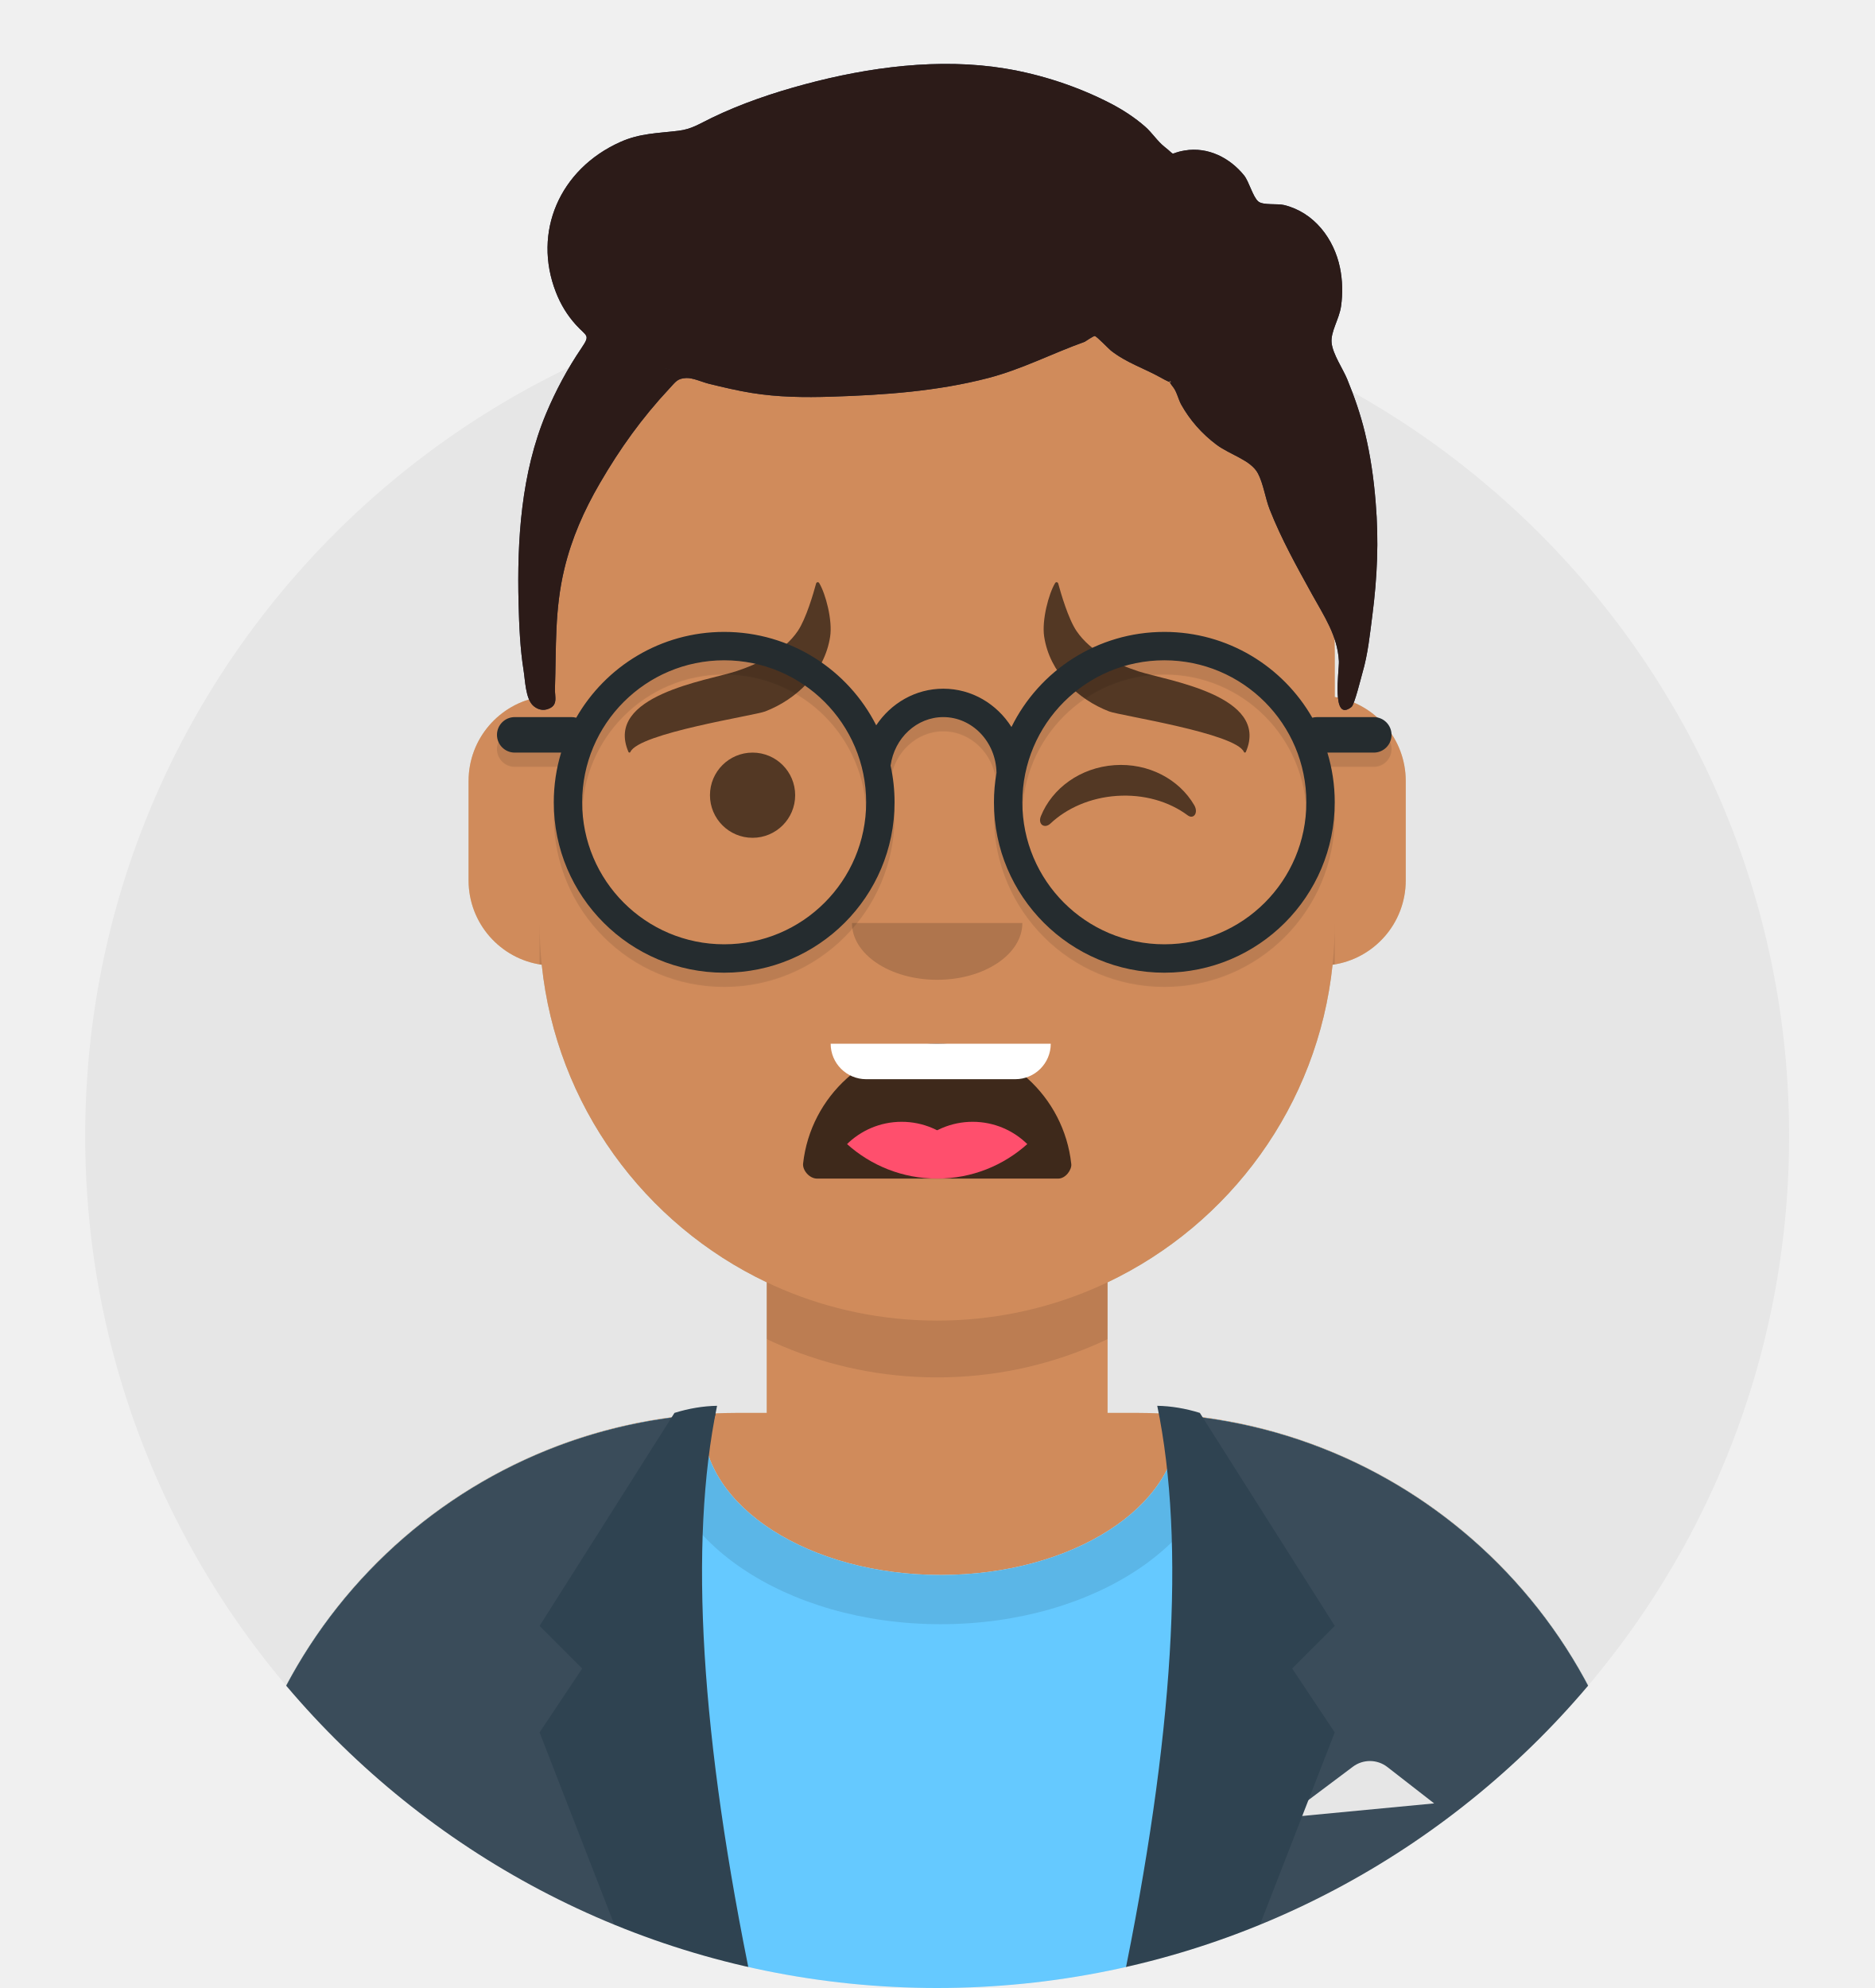
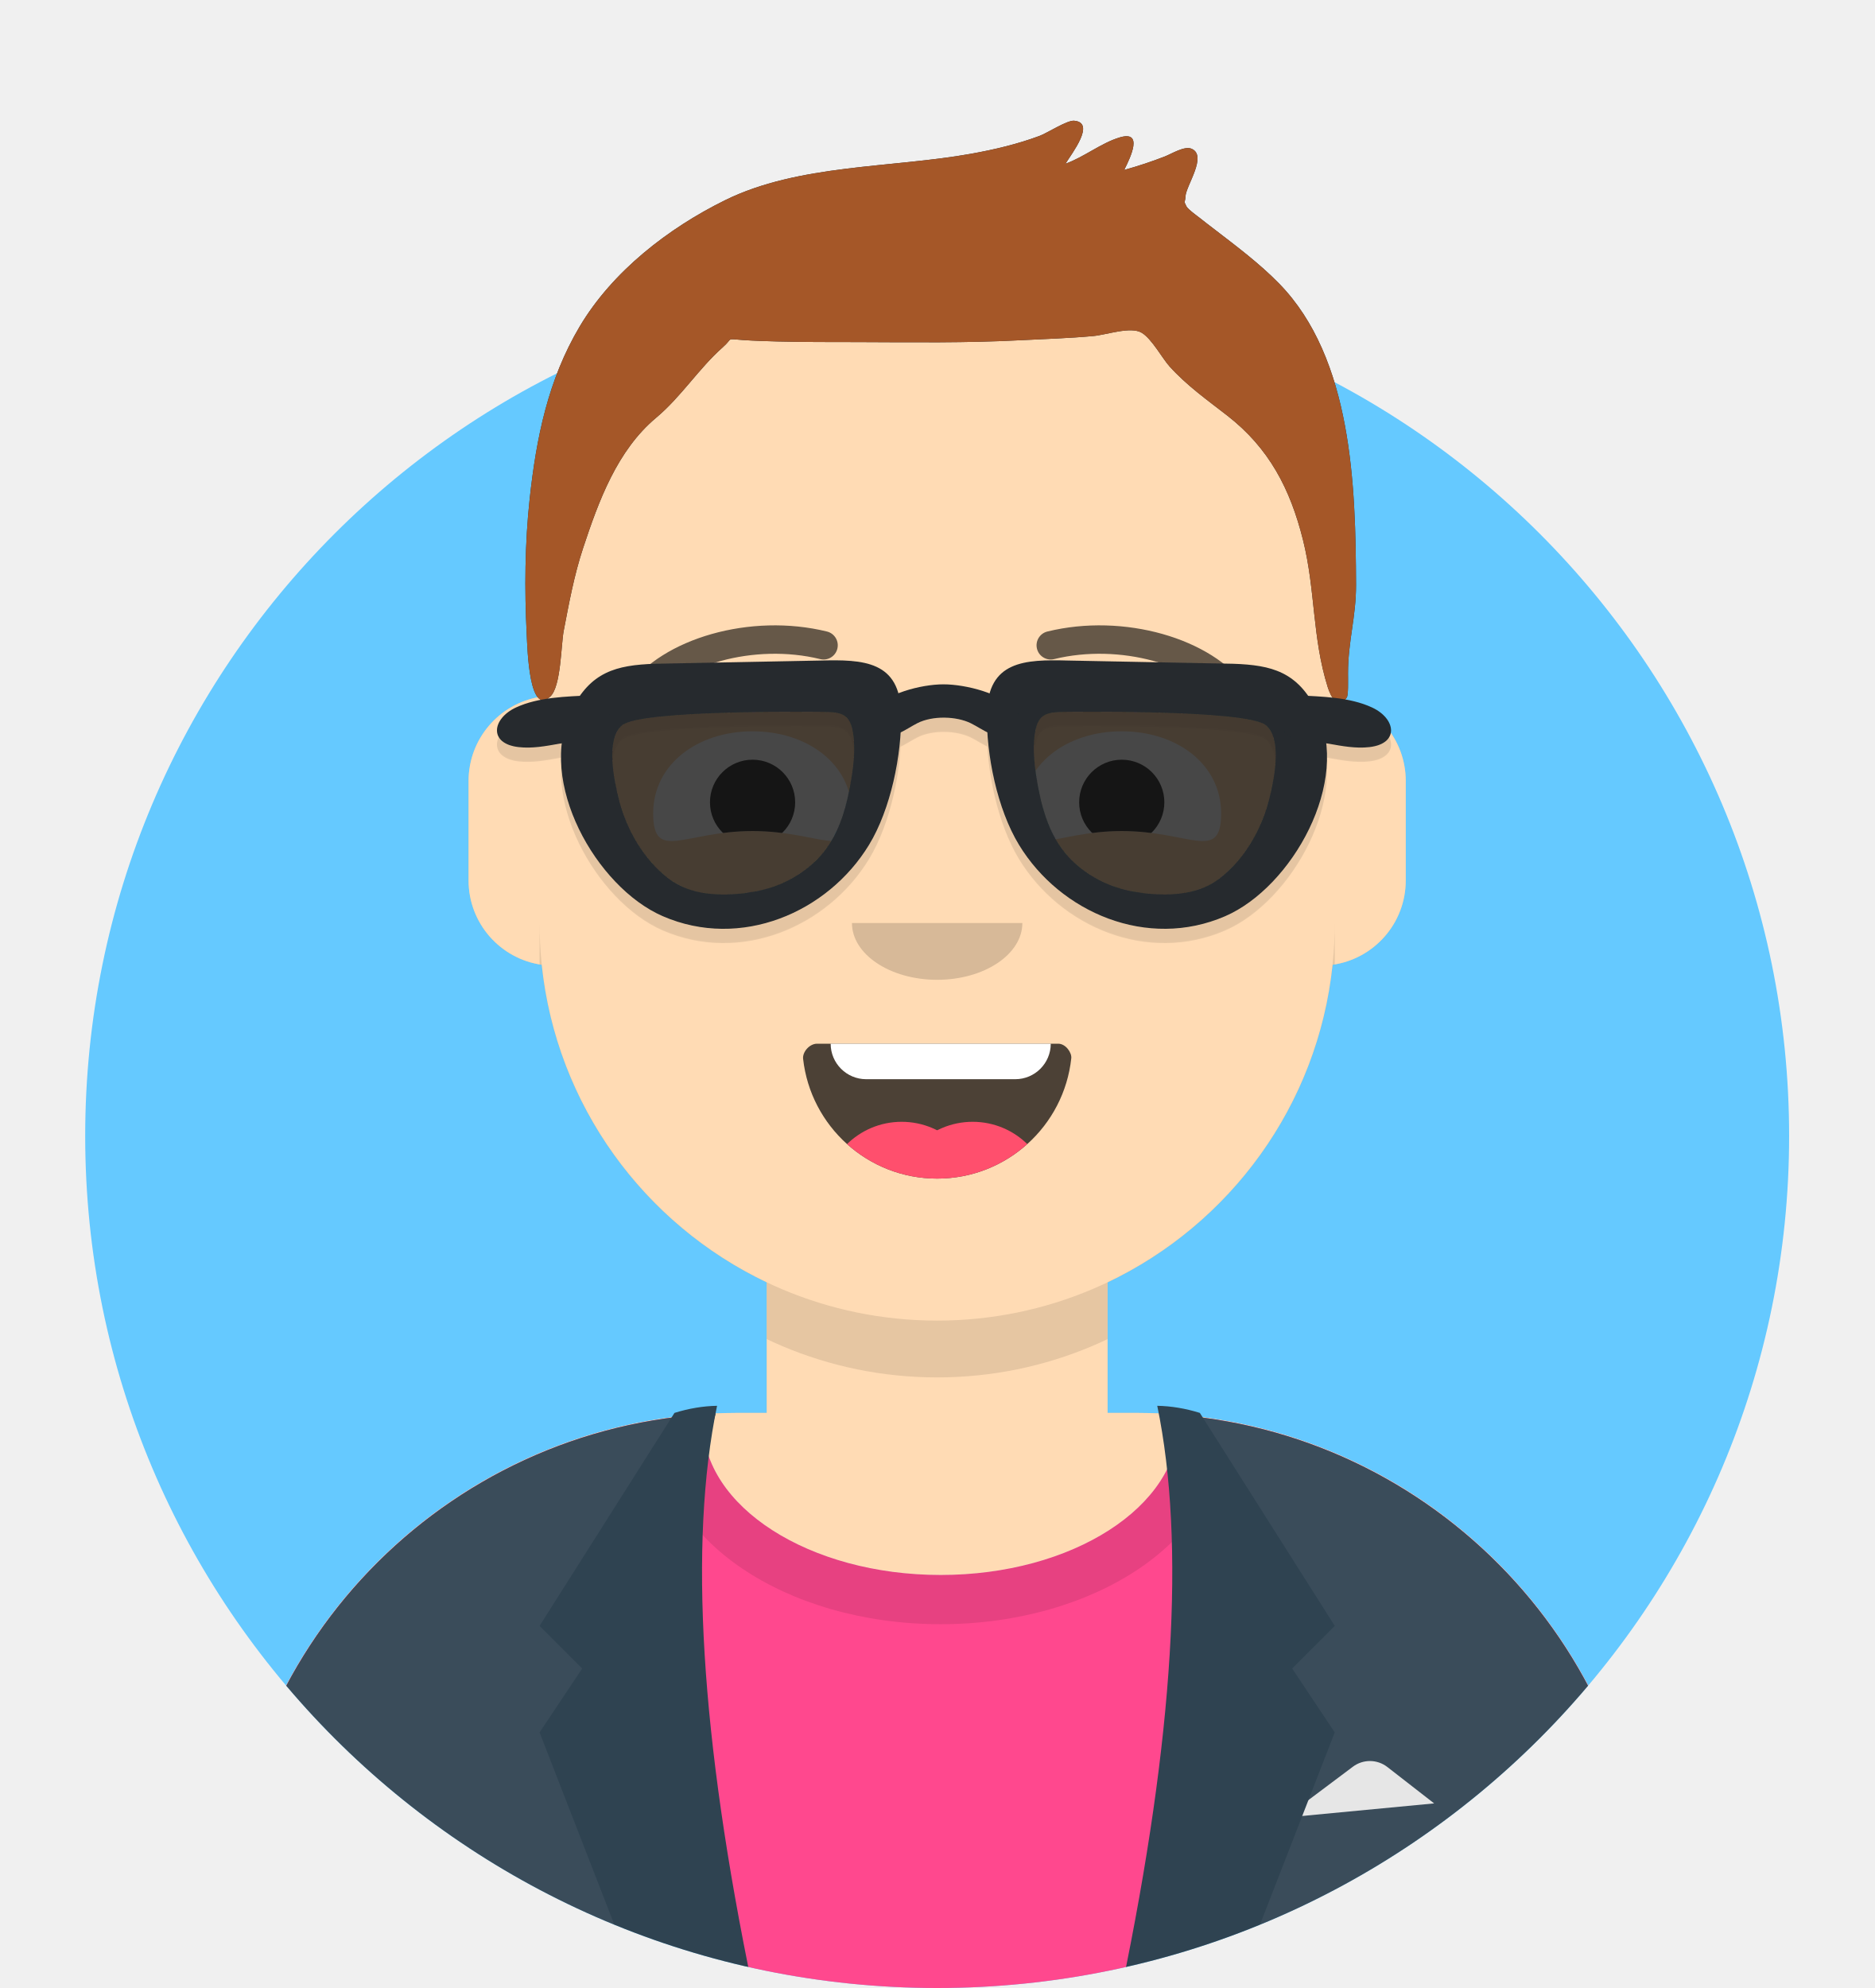
<svg xmlns="http://www.w3.org/2000/svg" xmlns:xlink="http://www.w3.org/1999/xlink" width="264px" height="280px" viewBox="0 0 264 280" version="1.1">
  <defs>
    <circle id="circle_path-1" cx="120" cy="120" r="120" />
    <path d="M-3.19744231e-14,160 L-3.19744231e-14,-1.42108547e-14 L264,-1.42108547e-14 L264,160 L252,160 C252,226.274 198.274,280 132,280 C65.726,280 12,226.274 12,160 L12,160 L-3.19744231e-14,160 Z" id="circle_path-3" />
    <path d="M100,0 C130.928,-5.68137151e-15 156,25.072 156,56 L156.001,62.166 C161.676,63.119 166,68.054 166,74 L166,88 C166,94.052 161.519,99.058 155.694,99.881 C153.628,119.686 141.238,136.422 124.001,144.61 L124,163 L128,163 C167.765,163 200,195.235 200,235 L200,244 L0,244 L0,235 C-4.86974701e-15,195.235 32.235,163 72,163 L76,163 L76,144.611 C58.763,136.422 46.372,119.687 44.305,99.881 C38.481,99.058 34,94.052 34,88 L34,74 C34,68.054 38.325,63.118 44,62.166 L44,56 C44,25.072 69.072,5.68137151e-15 100,0 Z" id="circle_path-5" />
    <path d="M83,36.348 C83,52.629 105.162,65.828 132.5,65.828 C159.838,65.828 182,52.629 182,36.348 C182,34.985 181.845,33.645 181.544,32.331 C210.784,41.488 232,68.792 232,101.052 L232,110 L32,110 L32,101.052 C32,68.397 53.739,40.82 83.534,32.002 C83.182,33.421 83,34.871 83,36.348 Z" id="circle_path-7" />
    <rect id="circle_path-9" x="0" y="0" width="264" height="280" />
    <path d="M74,0 C114.869,0 148,33.131 148,74 L148,84.148 L148,197.608 C135.525,187.237 119.491,181 102,181 L102,181 L98,181 L98,162.611 C115.531,154.283 128.048,137.115 129.791,116.867 C135.569,116.002 140,111.019 140,105 L140,105 L140,92 C140,87.354 137.359,83.324 133.497,81.33 C132.724,81.05 131.952,80.748 131.181,80.426 C130.795,80.32 130.401,80.233 130,80.166 L130,80.166 L130,79.917 C117.224,74.234 104.878,63.071 96.11,47.885 C93.175,42.801 90.831,37.595 89.066,32.397 C80.431,42.941 67.745,53.602 52.342,62.495 C42.778,68.017 33.147,72.291 24,75.266 L24,137.247 C29.602,148.318 38.773,157.278 50,162.611 L50,162.611 L50,181 L46,181 C38.327,181 30.935,182.2 24,184.423 L24,230 C24,244.106 13.569,255.776 0,257.716 L0,74 C0,33.131 33.131,0 74,0 Z" id="circle_path-11" />
  </defs>
  <g id="circle_Avataaar/Circle" stroke="none" stroke-width="1" fill="none" fill-rule="evenodd">
    <g id="circle_Circle" transform="translate(12, 40)">
      <mask id="circle_mask-2" fill="white">
        <use xlink:href="#circle_path-1" />
      </mask>
-       <use id="circle_Circle-Background" fill="#E6E6E6" xlink:href="#circle_path-1" />
+       <use id="circle_Background-Color" fill="#65C9FF" xlink:href="#circle_path-1" />
      <g id="circle_Fabric-Color" mask="url(#circle_mask-2)" fill="">
        <rect id="circle_🖍Color" x="0" y="0" width="240" height="240" />
      </g>
    </g>
    <mask id="circle_mask-4" fill="white">
      <use xlink:href="#circle_path-3" />
    </mask>
    <g id="circle_Mask" />
    <g id="circle_Avataaar" mask="url(#circle_mask-4)">
      <g id="circle_Body" transform="translate(32, 36)">
        <mask id="circle_mask-6" fill="white">
          <use xlink:href="#circle_path-5" />
        </mask>
        <use fill="#D0C6AC" xlink:href="#circle_path-5" />
-         <g id="circle_Skin-Color" mask="url(#circle_mask-6)" fill="#D08B5B">
+         <g id="circle_Skin-Color" mask="url(#circle_mask-6)" fill="#FFDBB4">
          <g transform="translate(-32, 0)" id="circle_Color">
            <rect x="0" y="0" width="264" height="244" />
          </g>
        </g>
        <path d="M44,94 C44,124.928 69.072,150 100,150 C130.928,150 156,124.928 156,94 L156,94 L156,102 C156,132.928 130.928,158 100,158 C69.072,158 44,132.928 44,102 Z" id="circle_Neck-Shadow" fill-opacity="0.1" fill="#000000" mask="url(#circle_mask-6)" />
      </g>
      <g id="circle_Clothing" transform="translate(0, 170)">
        <defs>
          <path d="M67,1.348 C67,13.211 81.998,22.828 100.5,22.828 C119.002,22.828 134,13.211 134,1.348 C134,0.995 133.987,0.644 133.96,0.295 C170.936,3.325 200,34.294 200,72.052 L200,81 L0,81 L0,72.052 C-4.66584974e-15,33.952 29.593,2.764 67.047,0.219 C67.015,0.595 67,0.97 67,1.348 Z" id="blazer_shirt_path-1" />
        </defs>
        <g id="blazer_shirt_Clothing/Blazer-+-Shirt" stroke="none" stroke-width="1" fill="none" fill-rule="evenodd">
          <g id="blazer_shirt_Shirt" transform="translate(32, 29)">
            <mask id="blazer_shirt_mask-2" fill="white">
              <use xlink:href="#blazer_shirt_path-1" />
            </mask>
            <use id="blazer_shirt_Clothes" fill="#E6E6E6" xlink:href="#blazer_shirt_path-1" />
-             <g id="blazer_shirt_Fabric-Color" mask="url(#blazer_shirt_mask-2)" fill="#65C9FF">
+             <g id="blazer_shirt_Fabric-Color" mask="url(#blazer_shirt_mask-2)" fill="#FF488E">
              <g transform="translate(-32, -29)" id="blazer_shirt_🖍Color">
                <rect x="0" y="0" width="264" height="110" />
              </g>
            </g>
            <g id="blazer_shirt_Shadowy" opacity="0.6" mask="url(#blazer_shirt_mask-2)" fill="#000000" fill-opacity="0.16">
              <g transform="translate(60, -25)" id="blazer_shirt_Hola-👋🏼">
                <ellipse cx="40.5" cy="27.848" rx="39.635" ry="26.914" />
              </g>
            </g>
          </g>
          <g id="blazer_shirt_Blazer" transform="translate(32, 28)">
            <path d="M64,40.5 C64,55.709 65.961,69.921 69.362,82.001 L0,82 L0,73.052 C-4.73779789e-15,34.365 30.512,2.804 68.785,1.122 C65.74,12.731 64,26.173 64,40.5 Z M200,73.052 L200,82 L131.638,82.001 C135.039,69.921 137,55.709 137,40.5 C137,26.194 135.265,12.771 132.229,1.174 C170.025,3.363 200,34.707 200,73.052 Z" id="blazer_shirt_Saco" fill="#3A4C5A" />
            <path d="M149,58 L158.556,50.833 C159.999,49.751 161.988,49.768 163.412,50.876 L170,56 L170,56 L149,58 Z" id="blazer_shirt_Pocket-hanky" fill="#E6E6E6" />
            <path d="M69,0 C65,19.333 66.667,46.667 74,82 L58,82 L44,46 L50,37 L44,31 L63,1 C65.028,0.369 67.028,0.036 69,0 Z" id="blazer_shirt_Wing" fill="#2F4351" />
            <path d="M151,0 C147,19.333 148.667,46.667 156,82 L140,82 L126,46 L132,37 L126,31 L145,1 C147.028,0.369 149.028,0.036 151,0 Z" id="blazer_shirt_Wing" fill="#2F4351" transform="translate(141, 41) scale(-1, 1) translate(-141, -41) " />
          </g>
        </g>
      </g>
      <g id="circle_Face" transform="translate(76, 82)" fill="#000000">
        <g id="circle_Mouth" transform="translate(2, 52)">
          <defs>
-             <path d="M35.118,15.128 C36.176,24.62 44.226,32 54,32 C63.804,32 71.874,24.574 72.892,15.04 C72.974,14.273 72.117,13 71.043,13 C56.149,13 44.738,13 37.087,13 C36.007,13 35.012,14.178 35.118,15.128 Z" id="concerned_path-1" />
+             <path d="M35.118,15.128 C36.176,24.62 44.226,32 54,32 C63.804,32 71.874,24.574 72.892,15.04 C72.974,14.273 72.117,13 71.043,13 C56.149,13 44.738,13 37.087,13 C36.007,13 35.012,14.178 35.118,15.128 Z" id="smile_path-1" />
          </defs>
-           <g id="concerned_Mouth/Concerned" stroke="none" stroke-width="1" fill="none" fill-rule="evenodd">
-             <mask id="concerned_mask-2" fill="white">
-               <use xlink:href="#concerned_path-1" />
+           <g id="smile_Mouth/Smile" stroke="none" stroke-width="1" fill="none" fill-rule="evenodd">
+             <mask id="smile_mask-2" fill="white">
+               <use xlink:href="#smile_path-1" />
            </mask>
-             <use id="concerned_Mouth" fill-opacity="0.7" fill="#000000" transform="translate(54.00364, 22.5) scale(1, -1) translate(-54.00364, -22.5) " xlink:href="#concerned_path-1" />
-             <path d="M44,2 L65,2 C67.761,2 70,4.239 70,7 L70,13 C70,15.761 67.761,18 65,18 L44,18 C41.239,18 39,15.761 39,13 L39,7 C39,4.239 41.239,2 44,2 Z" id="concerned_Teeth" fill="#FFFFFF" mask="url(#concerned_mask-2)" />
-             <g id="concerned_Tongue" mask="url(#concerned_mask-2)" fill="#FF4F6D">
+             <use id="smile_Mouth" fill-opacity="0.7" fill="#000000" xlink:href="#smile_path-1" />
+             <path d="M44,2 L65,2 C67.761,2 70,4.239 70,7 L70,13 C70,15.761 67.761,18 65,18 L44,18 C41.239,18 39,15.761 39,13 L39,7 C39,4.239 41.239,2 44,2 Z" id="smile_Teeth" fill="#FFFFFF" mask="url(#smile_mask-2)" />
+             <g id="smile_Tongue" mask="url(#smile_mask-2)" fill="#FF4F6D">
              <g transform="translate(38, 24)">
-                 <circle id="concerned_friend?" cx="11" cy="11" r="11" />
-                 <circle id="concerned_How-you-doing" cx="21" cy="11" r="11" />
+                 <circle cx="11" cy="11" r="11" />
+                 <circle cx="21" cy="11" r="11" />
              </g>
            </g>
          </g>
        </g>
        <g id="circle_Nose" transform="translate(28, 40)" fill-opacity="0.16">
          <g id="default_Nose/Default" stroke="none" stroke-width="1" fill="none" fill-rule="evenodd" fill-opacity="0.16">
            <path d="M16,8 C16,12.418 21.373,16 28,16 L28,16 C34.627,16 40,12.418 40,8" id="default_Nose" fill="#000000" />
          </g>
        </g>
        <g id="circle_Eyes" transform="translate(0, 8)">
-           <g id="wink_Eyes/Wink-😉" stroke="none" stroke-width="1" fill="none" fill-rule="evenodd" fill-opacity="0.6">
-             <circle id="wink_Eye" fill="#000000" cx="30" cy="22" r="6" />
-             <path d="M70.412,24.205 C72.259,20.406 76.417,17.758 81.25,17.758 C86.066,17.758 90.211,20.387 92.068,24.165 C92.619,25.287 91.834,26.205 91.043,25.525 C88.592,23.417 85.111,22.101 81.25,22.101 C77.509,22.101 74.126,23.336 71.69,25.329 C70.799,26.058 69.872,25.316 70.412,24.205 Z" id="wink_Winky-Wink" fill="#000000" transform="translate(81.25223, 21.75758) rotate(-4) translate(-81.25223, -21.75758) " />
+           <defs>
+             <path d="M14,14.048 C23.61,14.048 28,18.499 28,11.562 C28,4.624 21.732,0 14,0 C6.268,0 0,4.624 0,11.562 C0,18.499 4.39,14.048 14,14.048 Z" id="squint_path-1" />
+             <path d="M14,14.048 C23.61,14.048 28,18.499 28,11.562 C28,4.624 21.732,0 14,0 C6.268,0 0,4.624 0,11.562 C0,18.499 4.39,14.048 14,14.048 Z" id="squint_path-3" />
+           </defs>
+           <g id="squint_Eyes/Squint-😊" stroke="none" stroke-width="1" fill="none" fill-rule="evenodd">
+             <g id="squint_Eye" transform="translate(16, 13)">
+               <mask id="squint_mask-2" fill="white">
+                 <use xlink:href="#squint_path-1" />
+               </mask>
+               <use id="squint_The-white-stuff" fill="#FFFFFF" xlink:href="#squint_path-1" />
+               <circle fill-opacity="0.7" fill="#000000" mask="url(#squint_mask-2)" cx="14" cy="10" r="6" />
+             </g>
+             <g id="squint_Eye" transform="translate(68, 13)">
+               <mask id="squint_mask-4" fill="white">
+                 <use xlink:href="#squint_path-3" />
+               </mask>
+               <use id="squint_Eyeball-Mask" fill="#FFFFFF" xlink:href="#squint_path-3" />
+               <circle fill-opacity="0.7" fill="#000000" mask="url(#squint_mask-4)" cx="14" cy="10" r="6" />
+             </g>
          </g>
        </g>
        <g id="circle_Eyebrow" fill-opacity="0.6">
-           <g id="frown_natural_Eyebrow/Natural/Frown-Natural" stroke="none" stroke-width="1" fill="none" fill-rule="evenodd" fill-opacity="0.6">
-             <path d="M36.369,6.876 C34.399,9.781 30.824,11.517 27.632,12.56 C23.689,13.849 9.081,15.939 12.52,23.908 C12.572,24.03 12.739,24.031 12.792,23.91 C13.945,21.265 30.257,18.787 31.765,18.206 C36.21,16.497 40.158,12.715 40.927,7.663 C41.279,5.346 40.29,1.614 39.379,0.113 C39.27,-0.067 39.005,-0.023 38.95,0.182 C38.59,1.513 37.539,5.153 36.369,6.876" id="frown_natural_Fill-5" fill="#000000" />
-             <path d="M95.369,6.876 C93.399,9.781 89.824,11.517 86.632,12.56 C82.689,13.849 68.081,15.939 71.52,23.908 C71.572,24.03 71.739,24.031 71.792,23.91 C72.945,21.265 89.257,18.787 90.765,18.206 C95.21,16.497 99.158,12.715 99.927,7.663 C100.279,5.346 99.29,1.614 98.379,0.113 C98.27,-0.067 98.005,-0.023 97.95,0.182 C97.59,1.513 96.539,5.153 95.369,6.876" id="frown_natural_Fill-5" fill="#000000" transform="translate(85.5, 12) scale(-1, 1) translate(-85.5, -12) " />
+           <g id="default_Eyebrow/Outline/Default" stroke="none" stroke-width="1" fill="none" fill-rule="evenodd" fill-opacity="0.6">
+             <g id="default_I-Browse" transform="translate(12, 6)" fill="#000000" fill-rule="nonzero">
+               <path d="M3.63,11.159 C7.545,5.65 18.278,2.561 27.523,4.831 C28.596,5.095 29.679,4.439 29.942,3.366 C30.206,2.293 29.55,1.21 28.477,0.947 C17.74,-1.69 5.312,1.887 0.37,8.841 C-0.27,9.742 -0.059,10.99 0.841,11.63 C1.742,12.27 2.99,12.059 3.63,11.159 Z" id="default_Eyebrow" />
+               <path d="M61.63,11.159 C65.545,5.65 76.278,2.561 85.523,4.831 C86.596,5.095 87.679,4.439 87.942,3.366 C88.206,2.293 87.55,1.21 86.477,0.947 C75.74,-1.69 63.312,1.887 58.37,8.841 C57.73,9.742 57.941,10.99 58.841,11.63 C59.742,12.27 60.99,12.059 61.63,11.159 Z" id="default_Eyebrow" transform="translate(73.00015, 6.039198) scale(-1, 1) translate(-73.00015, -6.039198) " />
+             </g>
          </g>
        </g>
      </g>
      <g id="circle_Top">
        <defs>
-           <path d="M94.252,52.022 C94.375,51.968 94.07,51.947 93.336,51.96 C94.228,51.958 94.533,51.979 94.252,52.022 M86.117,36.302 C86.115,36.282 86.134,36.453 86.117,36.302 M193.765,70.766 C193.501,67.449 193.033,64.152 192.247,60.911 C191.622,58.335 190.769,55.878 189.76,53.42 C189.151,51.935 187.728,49.896 187.56,48.294 C187.395,46.717 188.627,44.969 188.889,43.132 C189.144,41.345 189.101,39.465 188.734,37.694 C187.901,33.671 185.14,29.93 180.877,28.881 C179.925,28.647 177.913,28.936 177.241,28.382 C176.47,27.746 175.933,25.581 175.235,24.712 C173.244,22.236 170.14,20.642 166.866,21.198 C164.455,21.607 165.839,22.105 164.032,20.686 C163.027,19.898 162.276,18.693 161.3,17.839 C159.833,16.556 158.15,15.458 156.408,14.557 C151.851,12.199 146.654,10.485 141.564,9.649 C132.279,8.125 122.369,9.454 113.369,11.869 C108.89,13.07 104.382,14.595 100.222,16.612 C98.439,17.476 97.409,18.194 95.549,18.42 C92.621,18.777 90.14,18.759 87.366,20.001 C78.83,23.823 74.985,32.69 78.307,41.175 C78.975,42.882 79.88,44.38 81.127,45.759 C82.647,47.439 83.198,47.109 81.888,49.041 C79.929,51.931 78.278,55.013 76.933,58.213 C73.404,66.615 72.814,76.077 73.044,85.037 C73.124,88.174 73.259,91.35 73.753,94.456 C73.967,95.801 74.027,98.329 75.035,99.327 C75.547,99.833 76.276,100.115 77.004,99.914 C78.713,99.44 78.125,98.179 78.165,97.008 C78.365,91.124 78.095,85.919 79.494,80.106 C80.528,75.812 82.25,71.911 84.483,68.071 C87.321,63.187 90.386,58.898 94.29,54.716 C95.207,53.732 95.408,53.315 96.639,53.244 C97.571,53.19 98.934,53.828 99.84,54.049 C101.838,54.536 103.839,55.017 105.873,55.345 C109.613,55.948 113.317,55.989 117.09,55.87 C124.516,55.638 131.975,55.117 139.175,53.247 C143.957,52.005 148.197,49.776 152.777,48.142 C152.859,48.113 154.007,47.295 154.208,47.328 C154.489,47.375 156.185,49.154 156.471,49.378 C158.697,51.124 161.138,51.857 163.541,53.208 C166.505,54.875 163.635,52.49 165.269,54.567 C165.746,55.172 165.99,56.293 166.372,56.978 C167.588,59.161 169.28,61.08 171.303,62.602 C173.258,64.073 176.196,64.783 177.193,66.697 C177.962,68.174 178.221,70.181 178.841,71.758 C180.469,75.893 182.618,79.749 184.767,83.644 C186.499,86.783 188.392,89.525 188.585,93.112 C188.652,94.36 187.464,101.849 190.358,99.572 C190.787,99.234 191.711,95.416 191.901,94.768 C192.673,92.135 192.947,89.387 193.296,86.682 C193.99,81.302 194.219,76.184 193.765,70.766" id="short_curly_path-1" />
+           <path d="M180.15,39.92 C177.39,37.1 174.186,34.707 171.069,32.307 C170.382,31.777 169.683,31.261 169.011,30.712 C168.858,30.587 167.292,29.466 167.105,29.053 C166.654,28.06 166.915,28.833 166.977,27.649 C167.056,26.151 170.111,21.919 167.831,20.949 C166.828,20.522 165.04,21.658 164.078,22.033 C162.196,22.767 160.292,23.393 158.347,23.933 C159.279,22.076 161.055,18.359 157.716,19.354 C155.114,20.129 152.69,22.122 150.076,23.059 C150.941,21.642 154.4,17.248 151.274,17.002 C150.302,16.926 147.471,18.75 146.424,19.14 C143.287,20.305 140.083,21.059 136.79,21.653 C125.592,23.671 112.497,23.095 102.137,28.193 C94.149,32.124 86.263,38.222 81.648,45.988 C77.201,53.473 75.538,61.664 74.607,70.241 C73.924,76.536 73.868,83.043 74.188,89.36 C74.292,91.43 74.525,100.971 77.532,98.081 C79.03,96.642 79.019,90.828 79.396,88.86 C80.147,84.945 80.87,81.013 82.122,77.223 C84.328,70.544 86.931,63.43 92.427,58.83 C95.954,55.878 98.431,51.889 101.806,48.911 C103.322,47.574 102.165,47.713 104.603,47.889 C106.241,48.006 107.885,48.051 109.526,48.094 C113.322,48.193 117.124,48.168 120.921,48.181 C128.568,48.209 136.179,48.317 143.819,47.916 C147.214,47.739 150.618,47.642 154.004,47.328 C155.895,47.153 159.251,45.941 160.808,46.867 C162.233,47.714 163.713,50.482 164.736,51.615 C167.154,54.294 170.036,56.339 172.862,58.535 C178.757,63.115 181.732,68.867 183.523,76.023 C185.306,83.153 184.806,89.768 187.013,96.785 C187.402,98.018 188.429,100.145 189.695,98.239 C189.93,97.885 189.87,95.939 189.87,94.819 C189.87,90.3 191.014,86.908 191,82.359 C190.944,68.527 190.496,50.491 180.15,39.92 Z" id="short_flat_path-1" />
        </defs>
-         <g id="short_curly_Top/Short-Hair/Short-Curly" stroke="none" stroke-width="1" fill="none" fill-rule="evenodd">
-           <g id="short_curly_Facial-Hair" transform="translate(49, 72)" />
-           <mask id="short_curly_mask-2" fill="white">
-             <use xlink:href="#short_curly_path-1" />
+         <g id="short_flat_Top/Short-Hair/Short-Flat" stroke="none" stroke-width="1" fill="none" fill-rule="evenodd">
+           <g id="short_flat_Facial-Hair" transform="translate(49, 72)" />
+           <mask id="short_flat_mask-2" fill="white">
+             <use xlink:href="#short_flat_path-1" />
          </mask>
-           <use id="short_curly_Short-Hair" fill="#28354B" xlink:href="#short_curly_path-1" />
-           <g id="short_curly_Hair-Color" mask="url(#short_curly_mask-2)" fill="#2C1B18">
-             <g transform="translate(1, 0)" id="short_curly_Color">
+           <use id="short_flat_Short-Hair" fill="#1F3140" xlink:href="#short_flat_path-1" />
+           <g id="short_flat_Hair-Color" mask="url(#short_flat_mask-2)" fill="#A55728">
+             <g transform="translate(1, 0)" id="short_flat_Color">
              <rect x="0" y="0" width="264" height="280" />
            </g>
          </g>
-           <g id="short_curly_Accessory" transform="translate(62, 86)">
+           <g id="short_flat_Accessory" transform="translate(62, 85)">
            <defs>
-               <path d="M102,3 C110.92,3 118.703,7.866 122.84,15.088 C123.05,15.031 123.271,15 123.5,15 L131.5,15 C132.881,15 134,16.119 134,17.5 C134,18.881 132.881,20 131.5,20 L124.963,20 C125.637,22.215 126,24.565 126,27 C126,40.255 115.255,51 102,51 C88.745,51 78,40.255 78,27 C78,25.582 78.123,24.192 78.359,22.841 C78.281,18.461 74.917,15 70.862,15 C67.124,15 63.973,17.942 63.441,21.834 C63.808,23.498 64,25.227 64,27 C64,40.255 53.255,51 40,51 C26.745,51 16,40.255 16,27 C16,24.565 16.363,22.215 17.037,20 L10.5,20 C9.119,20 8,18.881 8,17.5 C8,16.119 9.119,15 10.5,15 L18.5,15 C18.729,15 18.95,15.031 19.16,15.088 C23.297,7.866 31.08,3 40,3 C49.352,3 57.455,8.349 61.416,16.155 C63.493,13.039 66.949,11 70.862,11 C74.875,11 78.407,13.144 80.465,16.395 C84.379,8.459 92.552,3 102,3 Z M40,7 C28.954,7 20,15.954 20,27 C20,38.046 28.954,47 40,47 C51.046,47 60,38.046 60,27 C60,15.954 51.046,7 40,7 Z M102,7 C90.954,7 82,15.954 82,27 C82,38.046 90.954,47 102,47 C113.046,47 122,38.046 122,27 C122,15.954 113.046,7 102,7 Z" id="round_path-1" />
-               <filter x="-0.8%" y="-2.1%" width="101.6%" height="108.3%" filterUnits="objectBoundingBox" id="round_filter-2">
+               <filter x="-3.2%" y="-10.5%" width="106.3%" height="121.1%" filterUnits="objectBoundingBox" id="sunglasses_filter-1">
                <feOffset dx="0" dy="2" in="SourceAlpha" result="shadowOffsetOuter1" />
-                 <feColorMatrix values="0 0 0 0 0   0 0 0 0 0   0 0 0 0 0  0 0 0 0.1 0" type="matrix" in="shadowOffsetOuter1" />
+                 <feColorMatrix values="0 0 0 0 0   0 0 0 0 0   0 0 0 0 0  0 0 0 0.1 0" type="matrix" in="shadowOffsetOuter1" result="shadowMatrixOuter1" />
+                 <feMerge>
+                   <feMergeNode in="shadowMatrixOuter1" />
+                   <feMergeNode in="SourceGraphic" />
+                 </feMerge>
              </filter>
+               <linearGradient x1="50%" y1="0%" x2="50%" y2="70.506%" id="sunglasses_linearGradient-2">
+                 <stop stop-color="#FFFFFF" stop-opacity="0.5" offset="0%" />
+                 <stop stop-color="#000000" stop-opacity="0.5" offset="100%" />
+               </linearGradient>
+               <path d="M47.01,6.277 C49.521,6.301 50.708,6.726 51.136,9.392 C51.569,12.092 51.148,15.128 50.648,17.787 C49.886,21.848 48.617,25.826 45.664,28.794 C44.109,30.358 42.212,31.603 40.194,32.454 C39.123,32.906 37.991,33.232 36.86,33.48 C36.529,33.552 33.706,33.948 35.438,33.747 C31.397,34.216 27.013,34.197 23.638,31.579 C19.898,28.678 17.337,24.086 16.211,19.513 C15.552,16.837 14.167,10.437 16.697,8.297 C19.595,5.845 47.01,6.277 47.01,6.277 L47.01,6.277 Z" id="sunglasses_path-3" />
+               <linearGradient x1="50%" y1="0%" x2="50%" y2="100%" id="sunglasses_linearGradient-4">
+                 <stop stop-color="#FFFFFF" stop-opacity="0.5" offset="0%" />
+                 <stop stop-color="#000000" stop-opacity="0.5" offset="70.506%" />
+               </linearGradient>
+               <path d="M78.919,6.275 C76.408,6.299 75.221,6.724 74.794,9.389 C74.36,12.089 74.782,15.125 75.281,17.784 C76.044,21.845 77.313,25.824 80.265,28.792 C81.821,30.355 83.718,31.601 85.736,32.452 C86.807,32.903 87.939,33.23 89.07,33.477 C89.4,33.549 92.223,33.946 90.492,33.744 C94.533,34.214 98.917,34.195 102.292,31.577 C106.032,28.675 108.593,24.084 109.719,19.511 C110.378,16.834 111.762,10.434 109.233,8.294 C106.335,5.843 78.919,6.275 78.919,6.275 L78.919,6.275 Z" id="sunglasses_path-5" />
            </defs>
-             <g id="round_Top/_Resources/Round" stroke="none" stroke-width="1" fill="none" fill-rule="evenodd">
-               <g id="round_Lennon-Glasses">
-                 <use fill="black" fill-opacity="1" filter="url(#round_filter-2)" xlink:href="#round_path-1" />
-                 <use fill="#252C2F" fill-rule="evenodd" xlink:href="#round_path-1" />
+             <g id="sunglasses_Top/_Resources/Sunglasses" stroke="none" stroke-width="1" fill="none" fill-rule="evenodd">
+               <g id="sunglasses_Sunglasses" filter="url(#sunglasses_filter-1)" transform="translate(8, 8)">
+                 <g id="sunglasses_shades">
+                   <use fill-opacity="0.7" fill="#000000" xlink:href="#sunglasses_path-3" />
+                   <use fill="url(#linearGradient-2)" style="mix-blend-mode: screen;" xlink:href="#sunglasses_path-3" />
+                 </g>
+                 <g id="sunglasses_shades">
+                   <use fill-opacity="0.7" fill="#000000" xlink:href="#sunglasses_path-5" />
+                   <use fill="url(#linearGradient-4)" style="mix-blend-mode: screen;" xlink:href="#sunglasses_path-5" />
+                 </g>
+                 <g id="sunglasses_Glasses" fill="#252C2F">
+                   <path d="M46.249,7.275 C48.621,7.298 49.742,7.692 50.146,10.165 C50.555,12.671 50.157,15.487 49.685,17.955 C48.965,21.723 47.767,25.415 44.978,28.169 C43.508,29.619 41.717,30.775 39.811,31.564 C38.799,31.983 37.73,32.286 36.661,32.516 C36.349,32.583 33.682,32.95 35.318,32.764 C31.501,33.199 27.36,33.182 24.172,30.753 C20.64,28.06 18.22,23.8 17.157,19.556 C16.534,17.073 15.226,11.134 17.616,9.149 C20.353,6.875 46.249,7.275 46.249,7.275 L46.249,7.275 Z M22.218,0.49 C16.777,0.678 13.147,1.634 10.463,7.069 C5.546,17.03 13.963,31.969 23.352,36.039 C34.329,40.799 46.592,35.532 52.396,26.006 C55.469,20.962 57.022,13.323 56.922,7.504 C56.795,0.076 51.607,-0.13 45.509,0.034 L22.218,0.49 Z" id="sunglasses_Frame" />
+                   <path d="M79.681,7.273 C77.309,7.295 76.188,7.689 75.784,10.163 C75.374,12.668 75.772,15.485 76.244,17.952 C76.965,21.72 78.163,25.412 80.952,28.166 C82.421,29.616 84.213,30.772 86.119,31.562 C87.131,31.981 88.2,32.284 89.268,32.513 C89.581,32.58 92.247,32.948 90.612,32.761 C94.429,33.197 98.57,33.179 101.757,30.75 C105.29,28.058 107.709,23.798 108.773,19.554 C109.396,17.071 110.703,11.132 108.314,9.147 C105.576,6.872 79.681,7.273 79.681,7.273 L79.681,7.273 Z M103.712,0.488 C109.152,0.675 112.783,1.632 115.466,7.067 C120.384,17.028 111.967,31.966 102.577,36.037 C91.6,40.797 79.338,35.529 73.534,26.004 C70.461,20.96 68.907,13.321 69.007,7.501 C69.135,0.074 74.323,-0.132 80.421,0.032 L103.712,0.488 Z" id="sunglasses_Frame" />
+                   <path d="M13.197,4.927 C9.785,5.118 5.886,5.164 2.69,6.639 C-0.695,8.201 -1.218,11.739 3.049,12.226 C4.971,12.446 6.895,12.083 8.787,11.745 C10.337,11.468 12.442,11.558 13.906,10.966 C16.636,9.862 16.46,4.74 13.197,4.927" id="sunglasses_Frame" />
+                   <path d="M112.735,4.927 C116.147,5.118 120.046,5.164 123.242,6.639 C126.626,8.201 127.149,11.739 122.882,12.226 C120.961,12.446 119.037,12.083 117.144,11.745 C115.595,11.468 113.49,11.558 112.025,10.966 C109.296,9.862 109.471,4.74 112.735,4.927" id="sunglasses_Frame" />
+                   <path d="M73.109,7.013 C71.163,4.713 66.091,3.385 62.891,3.385 C59.691,3.385 54.768,4.713 52.822,7.013 C51.841,8.172 51.807,9.724 53.508,10.451 C55.626,11.357 57.517,9.714 59.213,8.855 C61.381,7.757 64.712,7.877 66.719,8.855 C68.427,9.688 70.305,11.357 72.423,10.451 C74.124,9.724 74.091,8.172 73.109,7.013" id="sunglasses_Frame" />
+                 </g>
              </g>
            </g>
          </g>
        </g>
      </g>
    </g>
  </g>
</svg>
